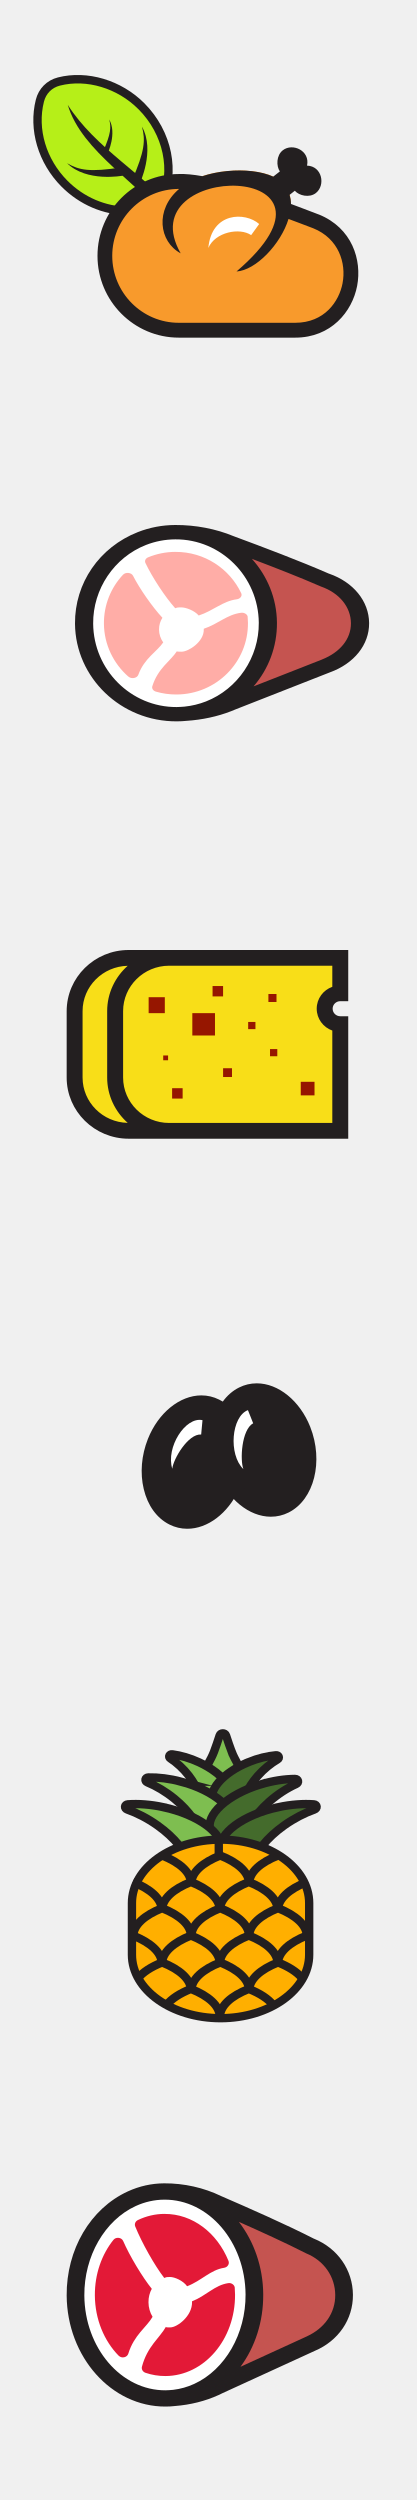
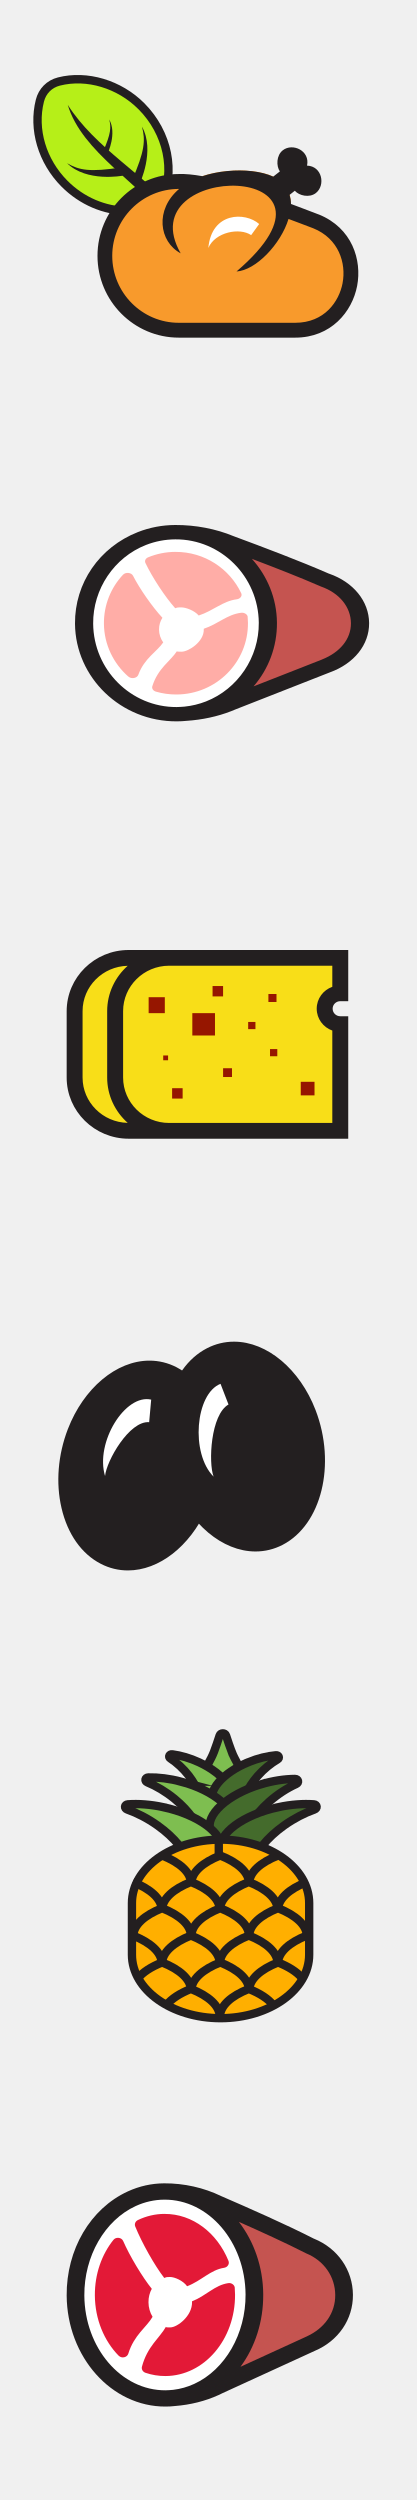
<svg xmlns="http://www.w3.org/2000/svg" width="50" height="300" viewBox="0 0 50 300" fill="none">
  <path fill-rule="evenodd" clip-rule="evenodd" d="M16.972 12.754C14.195 9.958 10.373 8.941 7.072 9.785C5.918 10.079 5.08 10.922 4.788 12.083C3.953 15.406 4.961 19.252 7.738 22.047C11.003 25.332 15.706 26.16 19.316 24.405C21.059 20.773 20.237 16.039 16.972 12.757V12.754Z" fill="#B6EF18" />
  <path d="M7.384 22.4C4.573 19.572 3.393 15.569 4.301 11.957C4.636 10.626 5.624 9.628 6.949 9.291C10.473 8.394 14.559 9.608 17.327 12.393C20.678 15.766 21.659 20.679 19.767 24.619L19.69 24.779L19.535 24.855C18.239 25.486 16.823 25.806 15.325 25.806C12.432 25.806 9.535 24.565 7.387 22.4H7.384ZM16.618 13.111C14.095 10.572 10.386 9.462 7.195 10.272C6.22 10.519 5.521 11.226 5.272 12.207C4.45 15.476 5.531 19.108 8.093 21.687C10.055 23.665 12.69 24.795 15.322 24.795C16.605 24.795 17.821 24.535 18.938 24.022C20.542 20.492 19.621 16.129 16.618 13.107V13.111Z" fill="#231F20" />
  <path fill-rule="evenodd" clip-rule="evenodd" d="M21.53 25.766C17.43 21.023 11.427 17.78 8.129 12.58C9.836 18.307 16.866 22.033 20.33 26.783L21.53 25.766Z" fill="#231F20" />
  <path fill-rule="evenodd" clip-rule="evenodd" d="M14.576 20.085C10.788 20.682 9.478 20.429 8.05 19.581C10.383 21.907 14.732 21.083 14.745 21.079L14.576 20.085Z" fill="#231F20" />
  <path fill-rule="evenodd" clip-rule="evenodd" d="M15.826 21.673C17.377 18.144 17.473 16.806 17.032 15.198C18.66 18.07 16.741 22.083 16.737 22.093L15.826 21.673Z" fill="#231F20" />
  <path fill-rule="evenodd" clip-rule="evenodd" d="M12.392 18.13C13.303 16.059 13.359 15.275 13.101 14.328C14.056 16.012 12.932 18.37 12.929 18.377L12.395 18.13H12.392Z" fill="#231F20" />
  <path fill-rule="evenodd" clip-rule="evenodd" d="M34.838 25.402C35.944 25.82 37.161 26.26 37.921 26.567C44.712 29.308 42.809 39.627 35.417 39.627H21.452C16.555 39.627 12.582 35.632 12.582 30.701C12.582 25.77 16.552 21.775 21.452 21.775C21.843 21.764 22.264 21.781 22.713 21.822C23.87 21.181 25.367 20.715 27.235 20.529C29.947 20.26 32.607 20.721 33.845 21.871C34.821 22.775 35.066 24.049 34.835 25.399L34.838 25.402Z" fill="#F89A2C" />
  <path fill-rule="evenodd" clip-rule="evenodd" d="M30.139 28.214C28.76 27.278 25.826 27.84 25 29.752C25.397 25.427 29.43 25.407 31.1 26.881L30.139 28.214Z" fill="white" />
  <path fill-rule="evenodd" clip-rule="evenodd" d="M38.249 25.738C37.737 25.533 37.014 25.26 36.257 24.979C35.808 24.811 35.351 24.64 34.916 24.475C34.916 24.093 34.85 23.731 34.752 23.383L35.379 22.89C35.889 23.484 37.13 23.774 37.907 23.163C39.084 22.239 38.67 19.935 36.845 19.875C37.23 18.078 35.109 17.114 33.934 18.035C33.157 18.643 33.134 19.927 33.583 20.57L32.786 21.196C31.384 20.552 29.331 20.324 27.241 20.529C26.127 20.639 25.148 20.854 24.29 21.141C23.205 20.949 22.252 20.854 21.455 20.883C16.074 20.883 11.699 25.286 11.699 30.701C11.699 36.116 16.074 40.517 21.455 40.517H35.42C39.735 40.517 42.263 37.399 42.855 34.314C43.451 31.208 42.26 27.352 38.252 25.735L38.249 25.738ZM41.111 33.978C40.691 36.174 38.946 38.735 35.417 38.735H21.452C17.05 38.735 13.469 35.131 13.469 30.704C13.469 26.277 17.05 22.67 21.475 22.67C21.481 22.67 21.489 22.67 21.495 22.67C18.573 25.15 19.063 28.992 21.682 30.4C18.493 24.834 24.075 22.036 28.499 22.299C32.924 22.563 36.194 25.892 28.381 32.578C30.69 32.442 33.69 29.311 34.622 26.274C34.959 26.402 35.302 26.529 35.639 26.654C36.378 26.929 37.084 27.19 37.587 27.393C40.656 28.63 41.566 31.59 41.108 33.975L41.111 33.978Z" fill="#231F20" />
  <path d="M28.547 66.004C28.547 66.004 39.936 68.823 41.275 70.761C42.614 72.698 43.509 75.695 41.946 77.28C40.383 78.866 35.471 81.333 33.237 82.214C31.003 83.096 27.199 83.627 27.199 83.627C27.199 83.627 31.449 81.685 31.449 77.103C31.449 72.521 31.003 69.175 29.886 68.294C28.769 67.412 28.547 66.004 28.547 66.004Z" fill="#C55450" />
  <path d="M22.744 64.241C22.744 64.241 30.782 67.06 31.677 69.879C32.569 72.698 32.348 79.218 30.338 81.156C28.329 83.093 26.095 85.385 23.864 85.56C21.63 85.737 15.155 84.679 14.038 83.445C12.921 82.212 10.691 78.689 10.466 76.222C10.241 73.755 10.241 71.113 11.358 69.35C12.475 67.587 13.146 66.354 14.485 65.65C15.823 64.945 18.95 64.064 18.95 64.064L22.747 64.241H22.744Z" fill="white" />
  <path d="M39.503 68.852C36.022 67.33 31.531 65.637 28.049 64.347C25.9 63.455 23.47 62.99 21.024 63C21.024 63 21.024 63 21.021 63C19.474 63.008 17.966 63.293 16.546 63.851C11.922 65.665 8.961 69.977 9 74.842C9.056 81.338 14.534 86.599 21.213 86.562C21.601 86.562 21.985 86.542 22.369 86.503C24.249 86.377 26.089 85.989 27.746 85.339C27.903 85.278 28.056 85.216 28.209 85.149L39.575 80.688C42.493 79.637 44.313 77.363 44.294 74.77C44.274 72.141 42.405 69.856 39.503 68.846V68.852ZM11.179 74.834C11.147 70.689 13.693 66.896 17.517 65.395C18.637 64.956 19.823 64.73 21.037 64.722C26.515 64.694 31.01 69.186 31.055 74.734C31.088 78.879 28.541 82.672 24.718 84.173C23.89 84.496 23.027 84.704 22.145 84.794C21.829 84.815 21.516 84.846 21.197 84.846C15.719 84.874 11.225 80.382 11.179 74.834ZM38.637 79.144L30.43 82.364C32.228 80.277 33.257 77.599 33.234 74.724C33.208 71.794 32.075 69.121 30.231 67.066C33.016 68.119 36.015 69.291 38.533 70.391C40.728 71.159 42.099 72.842 42.112 74.785C42.128 76.695 40.78 78.296 38.634 79.141L38.637 79.144Z" fill="#231F20" />
  <path fill-rule="evenodd" clip-rule="evenodd" d="M21.047 66.228C24.535 66.21 27.553 68.242 28.944 71.18C29.019 71.339 29.003 71.501 28.895 71.647C28.788 71.794 28.619 71.886 28.407 71.915C26.703 72.141 25.619 73.282 23.844 73.862C23.346 73.264 22.294 72.883 21.747 72.886C21.2 72.888 21.255 72.922 21.024 72.986C19.822 71.647 18.275 69.293 17.451 67.556C17.327 67.294 17.467 67.004 17.78 66.875C18.786 66.462 19.89 66.23 21.047 66.225V66.228ZM29.719 74.035C29.742 74.269 29.752 74.505 29.755 74.741C29.794 79.467 25.958 83.317 21.186 83.34C20.327 83.345 19.496 83.224 18.715 82.998C18.379 82.9 18.194 82.623 18.278 82.35C18.946 80.197 20.463 79.318 21.229 78.149C21.411 78.187 20.955 78.208 21.792 78.205C22.629 78.2 24.492 77.003 24.453 75.535V75.451C26.186 74.875 27.238 73.744 28.918 73.534C29.117 73.508 29.302 73.546 29.462 73.647C29.622 73.747 29.709 73.878 29.726 74.037L29.719 74.035ZM15.409 81.192C15.582 81.343 15.829 81.405 16.083 81.359C16.337 81.312 16.526 81.171 16.598 80.973C17.314 78.989 18.829 78.208 19.587 77.09C19.275 76.658 19.086 76.106 19.083 75.558C19.079 75.011 19.229 74.543 19.49 74.132C18.308 72.868 16.761 70.658 15.966 69.096C15.868 68.905 15.663 68.779 15.406 68.754C15.149 68.728 14.911 68.808 14.754 68.975C13.321 70.511 12.455 72.57 12.471 74.829C12.491 77.362 13.624 79.634 15.402 81.192H15.409Z" fill="#FFADA7" />
  <path fill-rule="evenodd" clip-rule="evenodd" d="M15.438 114.943H40.836V119.198C39.803 119.198 38.964 120.026 38.964 121.045C38.964 122.064 39.803 122.892 40.836 122.892V135.7H15.438C11.872 135.7 8.956 132.824 8.956 129.306V121.339C8.956 117.822 11.872 114.946 15.438 114.946V114.943Z" fill="#F8DE18" />
  <path d="M40.833 120.142H41.789V114H15.437C11.337 114 8 117.291 8 121.339V129.307C8 133.352 11.337 136.646 15.437 136.646H41.789V121.949H40.833C40.327 121.949 39.917 121.544 39.917 121.045C39.917 120.546 40.327 120.142 40.833 120.142ZM9.909 129.304V121.337C9.909 118.368 12.33 115.96 15.323 115.897C13.816 117.242 12.86 119.177 12.86 121.337V129.304C12.86 131.463 13.816 133.399 15.323 134.744C12.33 134.684 9.909 132.272 9.909 129.304ZM39.877 118.418C38.785 118.804 38.005 119.837 38.005 121.043C38.005 122.248 38.785 123.281 39.877 123.667V134.755H20.297C17.251 134.755 14.772 132.309 14.772 129.304V121.337C14.772 118.332 17.251 115.886 20.297 115.886H39.877V118.418Z" fill="#231F20" />
  <path d="M19.778 119.664H17.837V121.579H19.778V119.664Z" fill="#961600" />
  <path d="M26.77 118.324H25.508V119.569H26.77V118.324Z" fill="#961600" />
  <path d="M25.798 121.578H23.079V124.26H25.798V121.578Z" fill="#961600" />
  <path d="M20.17 126.656H19.586V127.232H20.17V126.656Z" fill="#961600" />
  <path d="M27.839 128.188H26.771V129.241H27.839V128.188Z" fill="#961600" />
  <path d="M33.276 125.889H32.403V126.75H33.276V125.889Z" fill="#961600" />
  <path d="M33.18 119.28H32.208V120.239H33.18V119.28Z" fill="#961600" />
  <path d="M37.742 129.816H36.091V131.445H37.742V129.816Z" fill="#961600" />
  <path d="M30.653 122.635H29.779V123.496H30.653V122.635Z" fill="#961600" />
  <path d="M21.916 130.583H20.654V131.829H21.916V130.583Z" fill="#961600" />
-   <path fill-rule="evenodd" clip-rule="evenodd" d="M25.948 168.809C26.313 168.991 26.643 169.225 26.942 169.498C25.983 171.361 25.879 173.965 26.846 176.404C27.133 177.126 27.492 177.779 27.904 178.355C26.354 181.693 23.208 183.361 20.678 182.097C18.025 180.77 17.051 176.722 18.506 173.052C19.96 169.381 23.292 167.483 25.948 168.809Z" fill="#231F20" />
-   <path d="M22.472 183.452C21.727 183.452 21.009 183.283 20.342 182.948C18.824 182.191 17.726 180.679 17.251 178.693C16.791 176.778 16.967 174.638 17.75 172.668C18.989 169.547 21.565 167.447 24.164 167.447C24.908 167.447 25.624 167.616 26.293 167.951C26.719 168.165 27.116 168.442 27.478 168.773L28.026 169.277L27.672 169.966C26.814 171.631 26.794 173.952 27.617 176.023C27.866 176.654 28.185 177.239 28.561 177.763L28.903 178.241L28.651 178.784C27.336 181.619 24.914 183.452 22.475 183.452H22.472ZM24.161 169.323C22.211 169.323 20.247 170.974 19.27 173.432C18.645 175.009 18.497 176.706 18.859 178.208C19.201 179.639 19.969 180.718 21.017 181.238C22.97 182.22 25.525 180.946 26.91 178.426C26.591 177.916 26.313 177.363 26.084 176.784C25.154 174.437 25.088 171.898 25.873 169.81C25.786 169.755 25.699 169.706 25.606 169.661C25.154 169.437 24.665 169.323 24.158 169.323H24.161Z" fill="#231F20" />
-   <path fill-rule="evenodd" clip-rule="evenodd" d="M29.019 167.362C26.365 168.689 25.392 172.736 26.846 176.407C28.3 180.078 31.632 181.976 34.288 180.65C36.942 179.323 37.916 175.276 36.461 171.605C35.007 167.934 31.675 166.036 29.019 167.362Z" fill="#231F20" />
-   <path d="M32.502 182.006C29.903 182.006 27.327 179.909 26.09 176.784C25.308 174.814 25.131 172.675 25.592 170.76C26.07 168.777 27.168 167.265 28.683 166.504C29.352 166.169 30.068 166 30.813 166C33.408 166 35.987 168.097 37.224 171.218C38.861 175.354 37.699 179.964 34.631 181.502C33.962 181.837 33.246 182.006 32.502 182.006ZM30.813 167.876C30.303 167.876 29.813 167.99 29.361 168.217C28.312 168.741 27.545 169.82 27.203 171.247C26.841 172.749 26.988 174.443 27.614 176.023C28.588 178.481 30.555 180.133 32.505 180.133C33.011 180.133 33.501 180.019 33.956 179.792C36.184 178.676 36.969 175.175 35.703 171.982C34.727 169.524 32.762 167.876 30.816 167.876H30.813Z" fill="#231F20" />
-   <path fill-rule="evenodd" clip-rule="evenodd" d="M30.38 170.792C28.975 171.563 28.787 175.237 29.207 176.296C27.379 174.528 27.773 169.966 29.752 169.215L30.38 170.795V170.792Z" fill="white" />
-   <path fill-rule="evenodd" clip-rule="evenodd" d="M24.14 172.141C22.579 172.021 20.783 175.097 20.673 176.251C19.879 173.692 22.252 169.963 24.3 170.421L24.14 172.141Z" fill="white" />
+   <path fill-rule="evenodd" clip-rule="evenodd" d="M20.657 165.418C21.215 165.705 21.719 166.073 22.174 166.503C20.711 169.433 20.551 173.529 22.028 177.365C22.466 178.5 23.014 179.528 23.642 180.433C21.277 185.686 16.474 188.309 12.614 186.32C8.564 184.233 7.078 177.866 9.298 172.092C11.518 166.319 16.603 163.332 20.657 165.418Z" fill="#231F20" />
+   <path d="M15.351 188.452C14.215 188.452 13.118 188.186 12.101 187.66C9.784 186.468 8.109 184.09 7.383 180.965C6.68 177.953 6.95 174.588 8.144 171.489C10.037 166.58 13.967 163.276 17.934 163.276C19.07 163.276 20.163 163.542 21.184 164.069C21.834 164.406 22.44 164.841 22.992 165.362L23.828 166.155L23.289 167.239C21.98 169.858 21.949 173.509 23.205 176.767C23.585 177.759 24.071 178.679 24.646 179.503L25.168 180.255L24.783 181.109C22.776 185.568 19.079 188.452 15.356 188.452H15.351ZM17.929 166.227C14.954 166.227 11.956 168.825 10.465 172.691C9.51 175.171 9.285 177.841 9.838 180.203C10.359 182.454 11.531 184.152 13.132 184.97C16.112 186.514 20.012 184.509 22.126 180.546C21.639 179.743 21.215 178.874 20.866 177.963C19.446 174.271 19.344 170.277 20.543 166.994C20.41 166.907 20.277 166.83 20.136 166.759C19.446 166.406 18.699 166.227 17.925 166.227H17.929Z" fill="#231F20" />
+   <path fill-rule="evenodd" clip-rule="evenodd" d="M25.344 163.143C21.294 165.229 19.808 171.596 22.028 177.37C24.248 183.144 29.333 186.13 33.388 184.044C37.438 181.957 38.924 175.59 36.704 169.816C34.484 164.043 29.399 161.056 25.344 163.143Z" fill="#231F20" />
+   <path d="M30.66 186.177C26.694 186.177 22.763 182.878 20.875 177.963C19.681 174.864 19.411 171.499 20.114 168.487C20.843 165.367 22.519 162.989 24.832 161.793C25.853 161.266 26.946 161 28.082 161C32.044 161 35.979 164.299 37.867 169.208C40.366 175.713 38.593 182.965 33.91 185.384C32.889 185.911 31.796 186.177 30.66 186.177ZM28.082 163.951C27.304 163.951 26.556 164.13 25.867 164.488C24.266 165.311 23.094 167.009 22.572 169.254C22.02 171.617 22.245 174.281 23.2 176.767C24.686 180.633 27.689 183.231 30.664 183.231C31.438 183.231 32.185 183.052 32.88 182.694C36.28 180.94 37.478 175.432 35.546 170.41C34.056 166.544 31.058 163.951 28.086 163.951H28.082Z" fill="#231F20" />
+   <path fill-rule="evenodd" clip-rule="evenodd" d="M27.422 168.538C25.278 169.75 24.99 175.529 25.631 177.197C22.841 174.414 23.443 167.239 26.463 166.058L27.422 168.544V168.538Z" fill="white" />
+   <path fill-rule="evenodd" clip-rule="evenodd" d="M17.899 170.661C15.515 170.471 12.774 175.309 12.606 177.125C11.394 173.1 15.016 167.234 18.142 167.955L17.899 170.661Z" fill="white" />
  <path d="M27.812 210.241C27.609 209.716 27.34 208.913 27.123 208.249C27.012 207.917 26.469 207.917 26.358 208.249C26.142 208.916 25.872 209.716 25.669 210.241C25.329 211.127 24.644 212.218 24.644 212.218L24.914 212.275C24.971 212.287 25.029 212.313 25.073 212.348L26.487 213.388C26.633 213.496 26.849 213.496 26.999 213.388L28.413 212.348C28.457 212.313 28.515 212.291 28.572 212.275L28.842 212.218C28.842 212.218 28.157 211.127 27.817 210.241H27.812Z" fill="#7EBE50" stroke="#231F20" stroke-miterlimit="10" />
  <path d="M23.889 211.475C22.802 210.972 21.692 210.653 20.672 210.517C20.34 210.472 20.159 210.823 20.424 210.997C21.224 211.522 21.997 212.231 22.656 213.081C23.827 214.602 24.344 216.225 24.176 217.449C24.154 217.607 24.299 217.743 24.485 217.749C25.97 217.812 27.176 217.449 27.693 216.652C28.634 215.203 26.929 212.885 23.889 211.475Z" fill="#7EBE50" stroke="#231F20" stroke-miterlimit="10" />
  <path d="M29.827 211.453C30.954 210.994 32.085 210.722 33.115 210.63C33.45 210.599 33.601 210.959 33.322 211.121C32.483 211.611 31.652 212.284 30.927 213.11C29.633 214.58 28.988 216.177 29.058 217.407C29.067 217.566 28.912 217.695 28.722 217.695C27.233 217.695 26.058 217.284 25.607 216.468C24.785 214.982 26.677 212.74 29.827 211.456V211.453Z" fill="#446B2C" stroke="#231F20" stroke-miterlimit="10" />
  <path d="M21.763 213.805C20.358 213.429 18.993 213.268 17.791 213.293C17.402 213.303 17.318 213.733 17.676 213.881C18.763 214.33 19.885 214.994 20.924 215.842C22.779 217.357 23.928 219.096 24.163 220.513C24.194 220.693 24.405 220.823 24.618 220.798C26.319 220.605 27.561 219.975 27.866 218.985C28.427 217.177 25.691 214.858 21.754 213.805H21.763Z" fill="#7EBE50" stroke="#231F20" stroke-miterlimit="10" />
  <path d="M31.303 214.122C32.739 213.688 34.149 213.48 35.4 213.47C35.806 213.47 35.917 213.913 35.554 214.077C34.45 214.577 33.323 215.301 32.293 216.212C30.455 217.841 29.363 219.681 29.2 221.161C29.178 221.351 28.966 221.49 28.745 221.471C26.964 221.323 25.643 220.706 25.263 219.684C24.574 217.825 27.282 215.333 31.303 214.119V214.122Z" fill="#446B2C" stroke="#231F20" stroke-miterlimit="10" />
  <path d="M19.567 216.851C18.051 216.529 16.598 216.427 15.334 216.519C14.923 216.548 14.879 217.006 15.272 217.145C16.461 217.563 17.711 218.205 18.891 219.043C20.999 220.539 22.382 222.313 22.775 223.793C22.824 223.982 23.062 224.106 23.283 224.071C25.055 223.78 26.297 223.056 26.522 221.993C26.929 220.061 23.818 217.762 19.567 216.854V216.851Z" fill="#7EBE50" stroke="#231F20" stroke-miterlimit="10" />
  <path d="M33.433 216.851C34.949 216.529 36.403 216.427 37.666 216.519C38.077 216.548 38.122 217.006 37.728 217.145C36.54 217.563 35.289 218.205 34.109 219.043C32.002 220.539 30.619 222.313 30.225 223.793C30.177 223.982 29.938 224.106 29.717 224.071C27.945 223.78 26.703 223.056 26.478 221.993C26.072 220.061 29.182 217.762 33.433 216.854V216.851Z" fill="#446B2C" stroke="#231F20" stroke-miterlimit="10" />
  <path d="M37.101 228.368C37.101 224.164 32.34 220.756 26.467 220.756C20.594 220.756 15.833 224.164 15.833 228.368V234.57C15.833 238.774 20.594 242.182 26.467 242.182C32.34 242.182 37.101 238.774 37.101 234.57V228.368Z" fill="#FFAF00" stroke="#231F20" stroke-miterlimit="10" />
  <path d="M22.912 238.83C22.912 237.511 21.573 236.331 19.456 235.493C18.131 236.018 17.114 236.676 16.536 237.416" stroke="#231F20" stroke-miterlimit="10" />
  <path d="M29.881 238.83C29.881 237.511 28.542 236.331 26.425 235.493C24.309 236.331 22.97 237.511 22.97 238.83" stroke="#231F20" stroke-miterlimit="10" />
  <path d="M36.181 237.293C35.589 236.603 34.613 235.99 33.362 235.493C31.246 236.331 29.907 237.511 29.907 238.83" stroke="#231F20" stroke-miterlimit="10" />
  <path d="M26.367 242.008C26.367 240.689 25.029 239.509 22.912 238.671C21.586 239.196 20.57 239.854 19.991 240.594" stroke="#231F20" stroke-miterlimit="10" />
  <path d="M32.801 240.632C32.227 239.876 31.197 239.206 29.854 238.671C27.737 239.509 26.398 240.689 26.398 242.008" stroke="#231F20" stroke-miterlimit="10" />
  <path d="M19.403 235.601C19.403 234.282 18.064 233.103 15.948 232.265" stroke="#231F20" stroke-miterlimit="10" />
  <path d="M26.367 235.601C26.367 234.282 25.029 233.103 22.912 232.265C20.795 233.103 19.456 234.282 19.456 235.601" stroke="#231F20" stroke-miterlimit="10" />
  <path d="M33.309 235.601C33.309 234.282 31.971 233.103 29.854 232.265C27.737 233.103 26.398 234.282 26.398 235.601" stroke="#231F20" stroke-miterlimit="10" />
  <path d="M36.818 232.265C34.701 233.103 33.362 234.282 33.362 235.601" stroke="#231F20" stroke-miterlimit="10" />
  <path d="M22.912 232.318C22.912 231 21.573 229.82 19.456 228.982C17.34 229.82 16.001 231 16.001 232.318" stroke="#231F20" stroke-miterlimit="10" />
  <path d="M29.881 232.318C29.881 231 28.542 229.82 26.425 228.982C24.309 229.82 22.97 231 22.97 232.318" stroke="#231F20" stroke-miterlimit="10" />
  <path d="M36.818 232.318C36.818 231 35.479 229.82 33.363 228.982C31.246 229.82 29.907 231 29.907 232.318" stroke="#231F20" stroke-miterlimit="10" />
  <path d="M22.912 225.997C22.912 224.678 21.573 223.498 19.456 222.66" stroke="#231F20" stroke-miterlimit="10" />
  <path d="M29.88 225.997C29.88 224.678 28.541 223.498 26.425 222.66C24.308 223.498 22.969 224.678 22.969 225.997" stroke="#231F20" stroke-miterlimit="10" />
  <path d="M33.362 222.66C31.246 223.498 29.907 224.678 29.907 225.997" stroke="#231F20" stroke-miterlimit="10" />
  <path d="M19.403 229.174C19.403 227.856 18.064 226.676 15.948 225.838" stroke="#231F20" stroke-miterlimit="10" />
  <path d="M26.367 229.174C26.367 227.856 25.029 226.676 22.912 225.838C20.795 226.676 19.456 227.856 19.456 229.174" stroke="#231F20" stroke-miterlimit="10" />
  <path d="M33.309 229.174C33.309 227.856 31.971 226.676 29.854 225.838C27.737 226.676 26.398 227.856 26.398 229.174" stroke="#231F20" stroke-miterlimit="10" />
  <path d="M36.818 225.838C34.701 226.676 33.362 227.856 33.362 229.174" stroke="#231F20" stroke-miterlimit="10" />
  <path d="M26.252 222.66V220.889" stroke="#231F20" stroke-miterlimit="10" />
  <path d="M27.029 265.416C27.029 265.416 38.114 268.621 39.417 270.823C40.72 273.026 41.591 276.433 40.07 278.235C38.548 280.038 33.768 282.843 31.594 283.845C29.419 284.847 25.717 285.452 25.717 285.452C25.717 285.452 29.854 283.243 29.854 278.034C29.854 272.825 29.419 269.021 28.332 268.019C27.245 267.017 27.029 265.416 27.029 265.416Z" fill="#C55450" />
  <path d="M21.377 263.411C21.377 263.411 29.201 266.616 30.072 269.821C30.941 273.026 30.725 280.438 28.769 282.641C26.814 284.844 24.639 287.45 22.468 287.649C20.293 287.85 13.992 286.647 12.904 285.244C11.817 283.842 9.646 279.836 9.427 277.032C9.208 274.227 9.208 271.223 10.296 269.219C11.383 267.215 12.036 265.813 13.339 265.012C14.641 264.212 17.684 263.209 17.684 263.209L21.381 263.411H21.377Z" fill="white" />
  <path d="M37.689 268.653C34.301 266.923 29.929 264.998 26.541 263.531C24.449 262.517 22.084 261.989 19.703 262C19.703 262 19.703 262 19.7 262C18.195 262.009 16.727 262.333 15.345 262.967C10.844 265.03 7.962 269.932 8 275.463C8.054 282.849 13.386 288.826 19.887 288.788C20.265 288.788 20.639 288.765 21.013 288.721C22.842 288.578 24.633 288.137 26.246 287.398C26.395 287.327 26.547 287.257 26.696 287.181L37.759 282.11C40.599 280.915 42.371 278.329 42.352 275.381C42.333 272.392 40.514 269.795 37.689 268.647V268.653ZM10.121 275.454C10.089 270.742 12.568 266.429 16.29 264.723C17.38 264.224 18.534 263.966 19.716 263.958C25.048 263.926 29.422 269.032 29.467 275.34C29.498 280.053 27.02 284.365 23.298 286.071C22.493 286.439 21.653 286.676 20.794 286.778C20.486 286.802 20.182 286.837 19.872 286.837C14.54 286.869 10.165 281.762 10.121 275.454ZM36.846 280.354L28.858 284.014C30.608 281.642 31.609 278.598 31.587 275.328C31.565 271.998 30.459 268.959 28.665 266.625C31.375 267.823 34.291 269.155 36.745 270.406C38.881 271.279 40.216 273.193 40.228 275.402C40.244 277.572 38.932 279.392 36.843 280.354H36.846Z" fill="#231F20" />
  <path fill-rule="evenodd" clip-rule="evenodd" d="M19.729 265.67C23.124 265.649 26.062 267.96 27.416 271.3C27.489 271.481 27.473 271.665 27.368 271.832C27.264 271.998 27.099 272.103 26.893 272.135C25.235 272.393 24.179 273.69 22.452 274.35C21.967 273.669 20.943 273.237 20.41 273.24C19.878 273.243 19.932 273.281 19.707 273.354C18.537 271.832 17.031 269.155 16.229 267.18C16.109 266.882 16.245 266.552 16.549 266.406C17.529 265.936 18.604 265.673 19.729 265.667V265.67ZM28.17 274.546C28.192 274.812 28.202 275.08 28.205 275.349C28.243 280.722 24.509 285.099 19.865 285.125C19.028 285.131 18.22 284.993 17.459 284.736C17.133 284.625 16.952 284.31 17.034 284C17.684 281.552 19.161 280.553 19.906 279.223C20.084 279.267 19.64 279.29 20.455 279.287C21.269 279.282 23.082 277.92 23.044 276.252V276.156C24.731 275.501 25.755 274.216 27.39 273.976C27.584 273.947 27.764 273.991 27.92 274.105C28.075 274.218 28.161 274.368 28.176 274.549L28.17 274.546ZM14.242 282.682C14.41 282.855 14.651 282.925 14.898 282.872C15.145 282.82 15.329 282.659 15.399 282.434C16.096 280.179 17.57 279.29 18.309 278.019C18.004 277.529 17.82 276.901 17.817 276.278C17.814 275.656 17.96 275.124 18.214 274.657C17.063 273.219 15.557 270.707 14.784 268.93C14.689 268.714 14.489 268.571 14.239 268.542C13.988 268.513 13.757 268.603 13.605 268.793C12.21 270.54 11.367 272.88 11.383 275.448C11.402 278.329 12.505 280.912 14.235 282.682H14.242Z" fill="#E31937" />
</svg>
